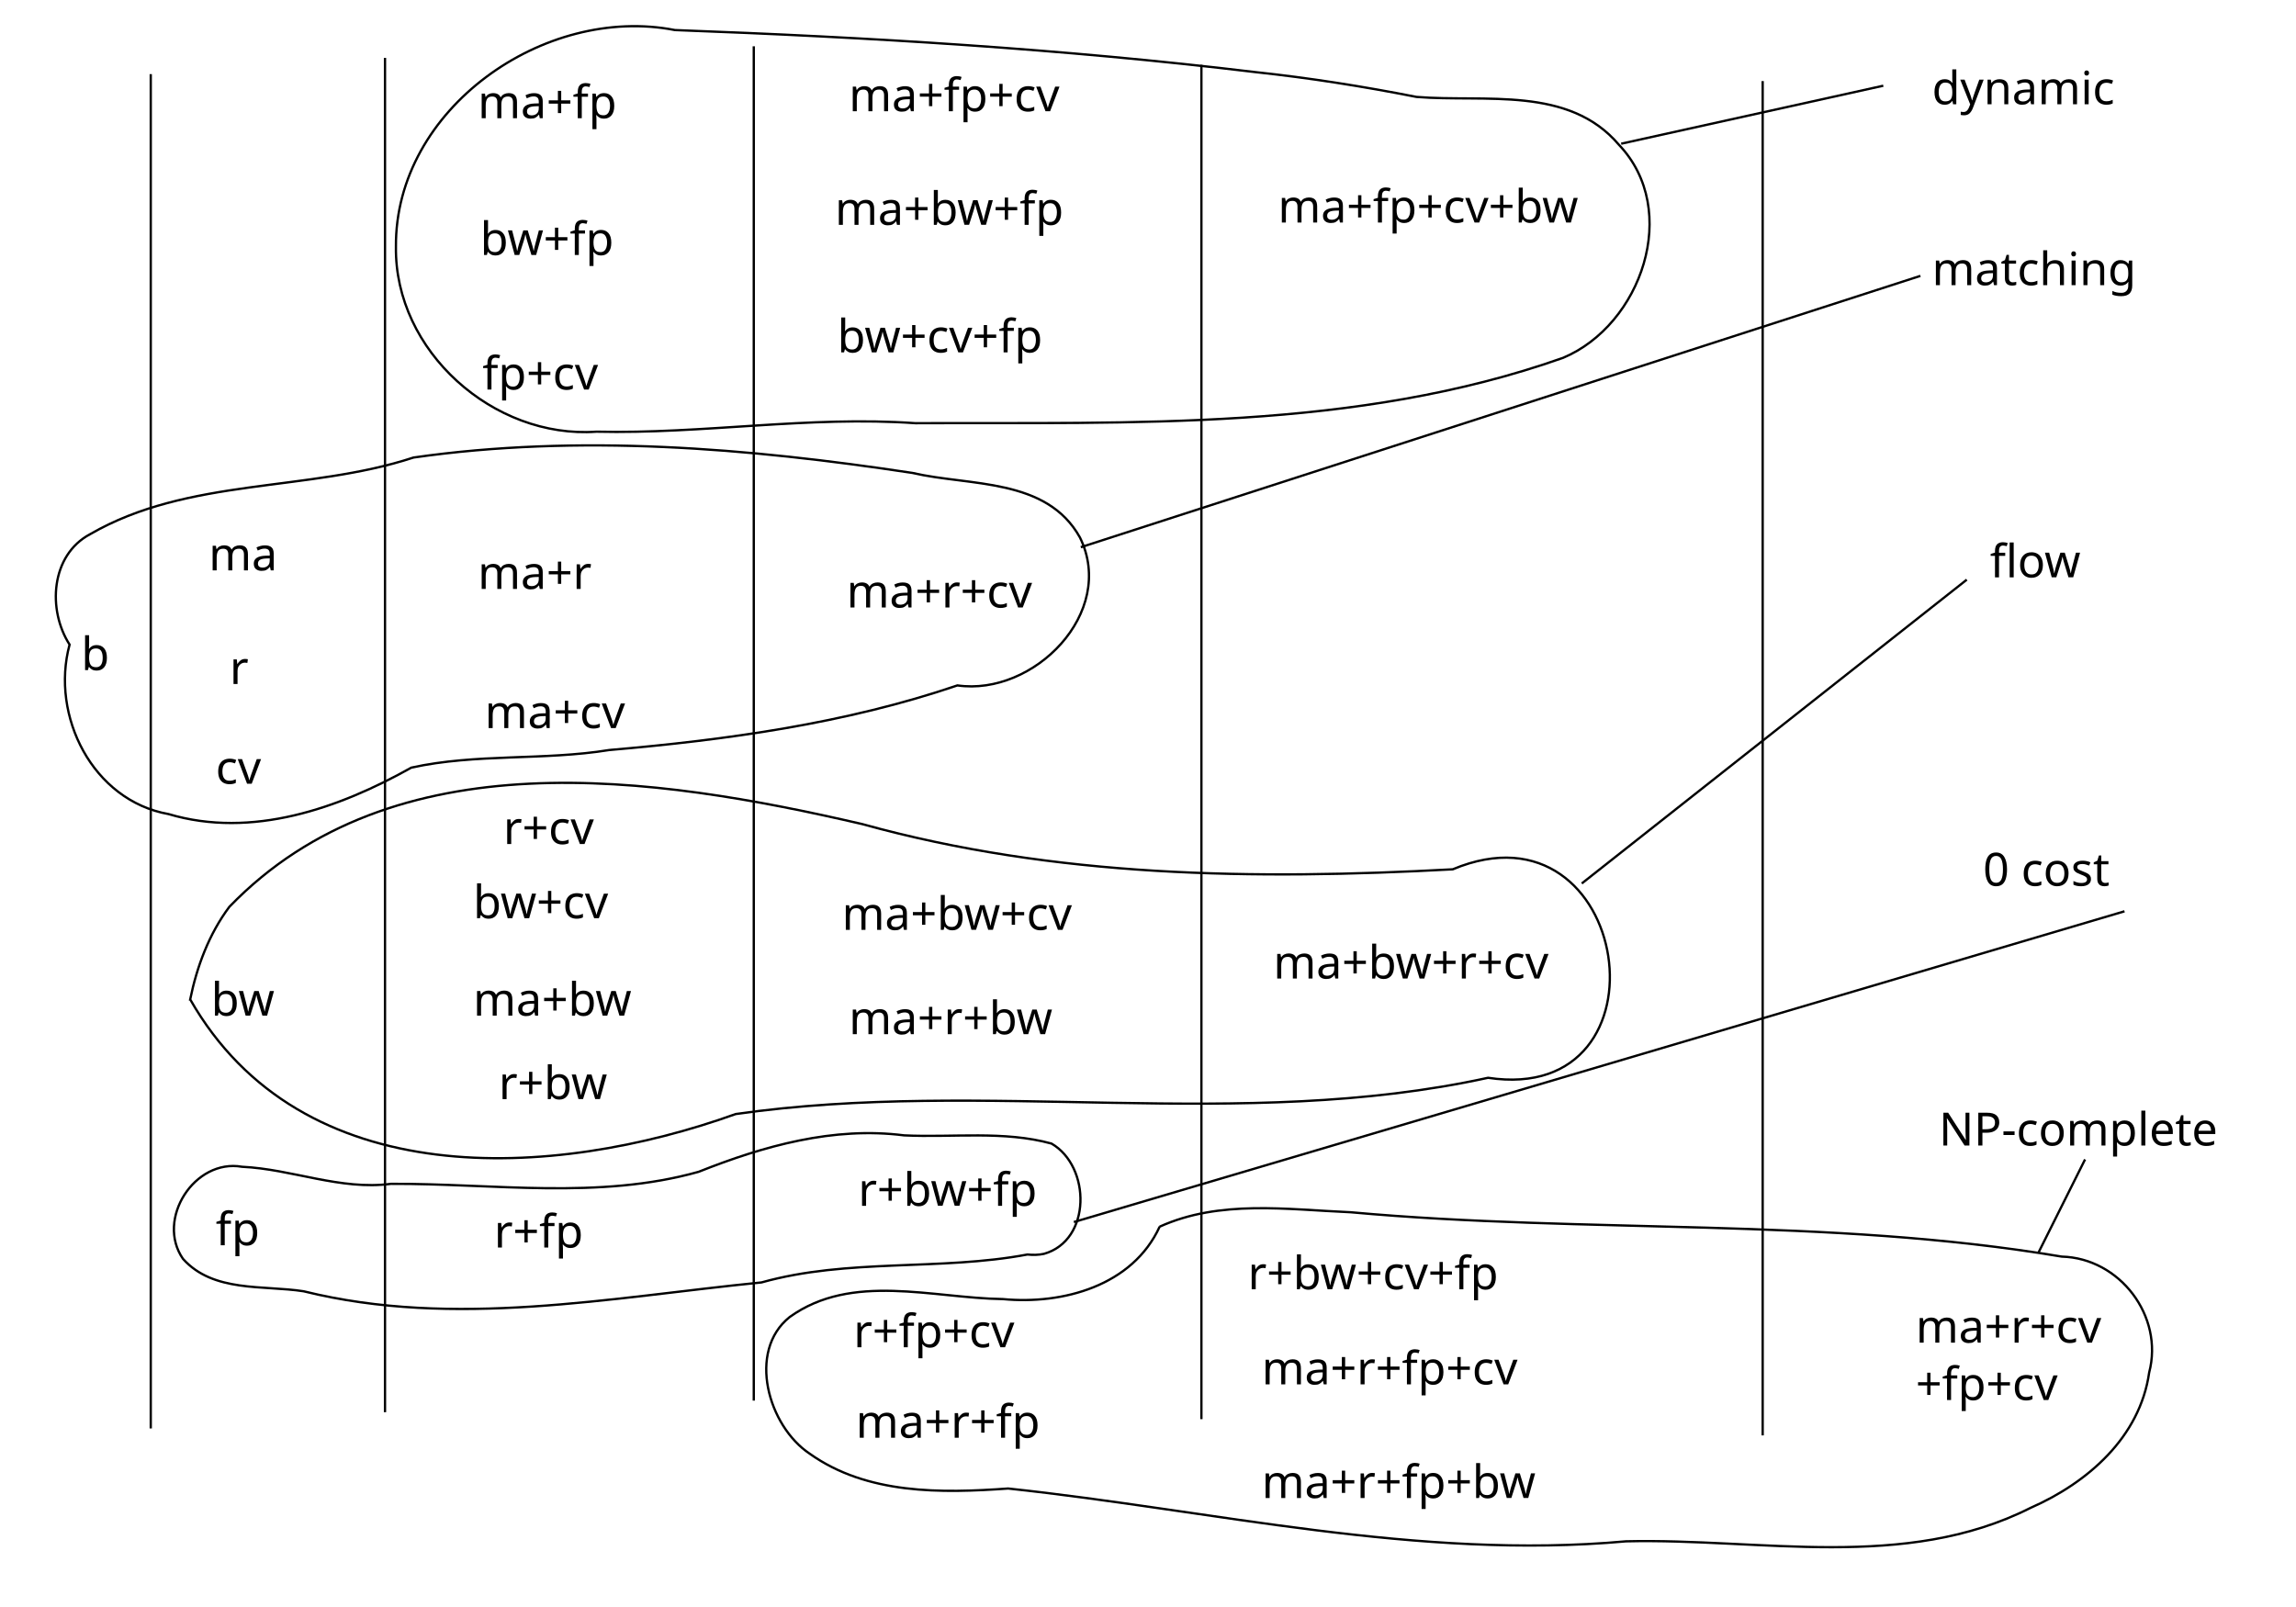
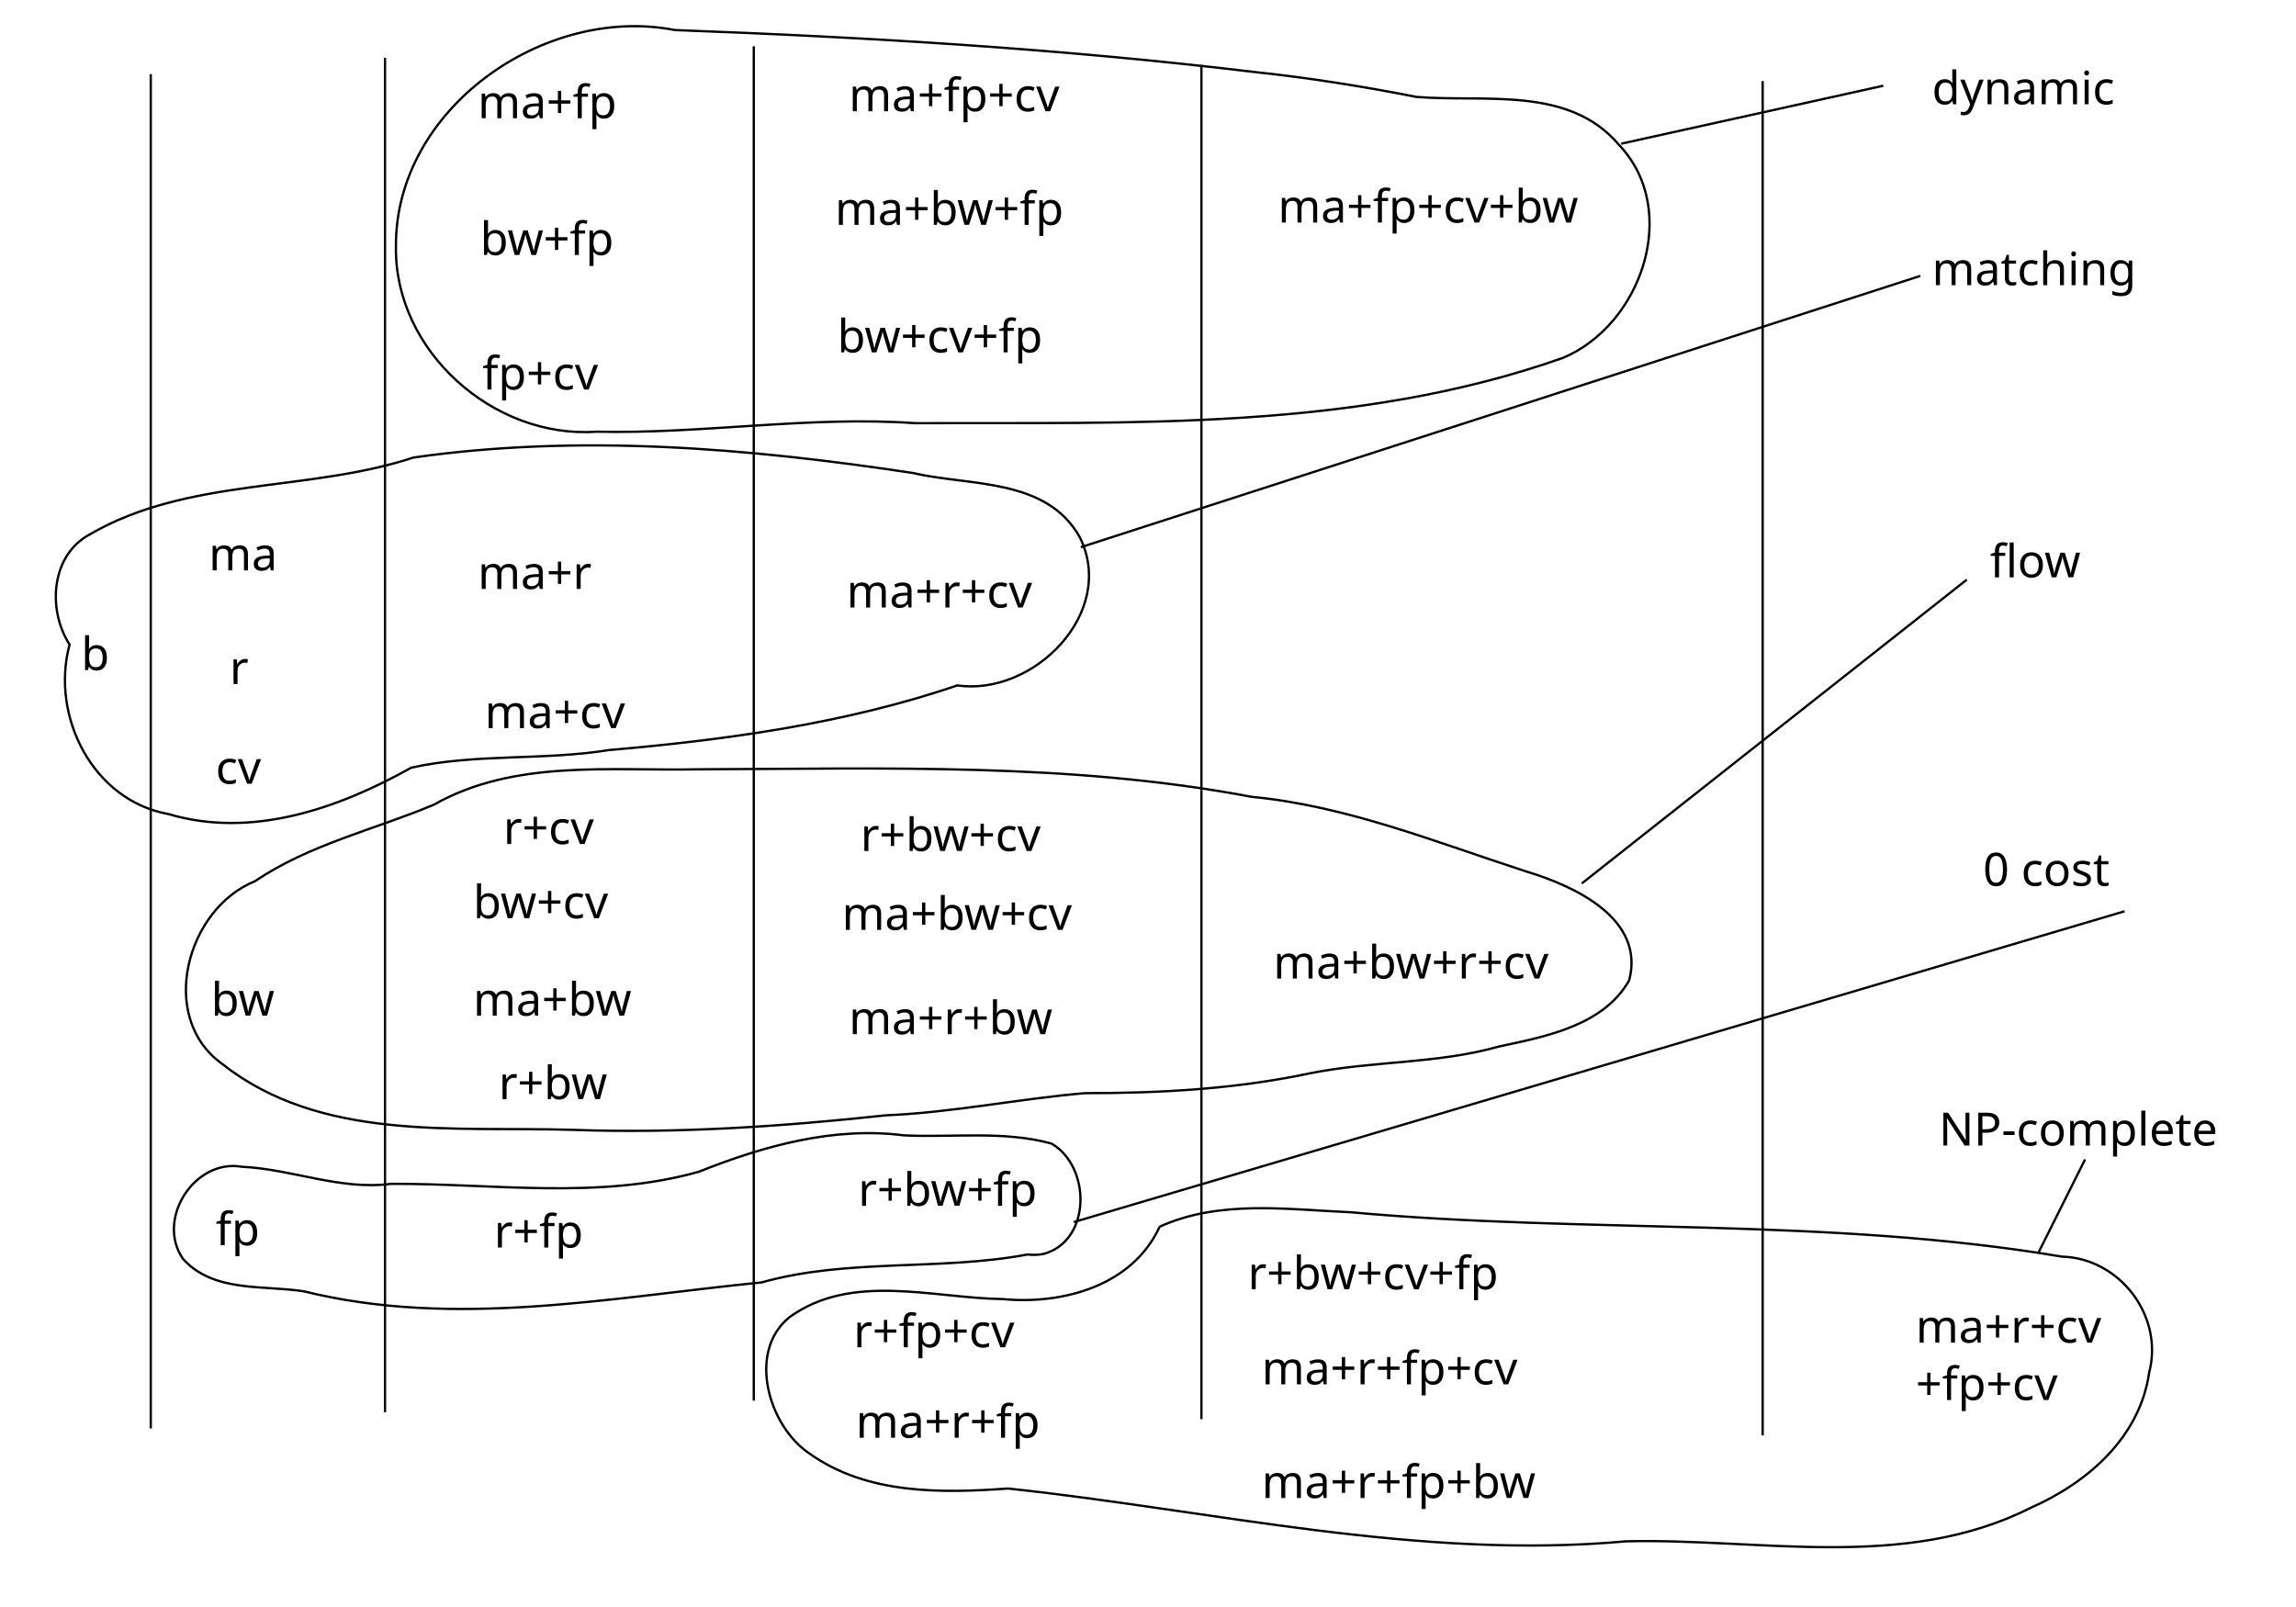
<svg xmlns="http://www.w3.org/2000/svg" width="1000" height="700" id="svg2" version="1.1">
  <defs id="defs4" />
  <g id="layer1" transform="translate(0,-352.3622)">
    <text xml:space="preserve" style="font-size:20px;font-style:normal;font-weight:normal;line-height:125%;letter-spacing:0px;word-spacing:0px;fill:#000000;fill-opacity:1;stroke:none;font-family:Sans" x="35.355" y="291.898" id="text2985" transform="translate(0,352.3622)">
      <tspan id="tspan2987" x="35.355" y="291.898">b</tspan>
    </text>
    <text xml:space="preserve" style="font-size:20px;font-style:normal;font-weight:normal;line-height:125%;letter-spacing:0px;word-spacing:0px;fill:#000000;fill-opacity:1;stroke:none;font-family:Sans" x="90.914" y="600.824" id="text2989">
      <tspan id="tspan2991" x="90.914" y="600.824">ma</tspan>
    </text>
    <text xml:space="preserve" style="font-size:20px;font-style:normal;font-weight:normal;line-height:125%;letter-spacing:0px;word-spacing:0px;fill:#000000;fill-opacity:1;stroke:none;font-family:Sans" x="100.005" y="650.321" id="text2993">
      <tspan id="tspan2995" x="100.005" y="650.321">r</tspan>
    </text>
    <text xml:space="preserve" style="font-size:20px;font-style:normal;font-weight:normal;line-height:125%;letter-spacing:0px;word-spacing:0px;fill:#000000;fill-opacity:1;stroke:none;font-family:Sans" x="93.944" y="693.758" id="text2997">
      <tspan id="tspan2999" x="93.944" y="693.758">cv</tspan>
    </text>
    <text xml:space="preserve" style="font-size:20px;font-style:normal;font-weight:normal;line-height:125%;letter-spacing:0px;word-spacing:0px;fill:#000000;fill-opacity:1;stroke:none;font-family:Sans" x="91.924" y="794.773" id="text3001">
      <tspan id="tspan3003" x="91.924" y="794.773">bw</tspan>
    </text>
    <text xml:space="preserve" style="font-size:20px;font-style:normal;font-weight:normal;line-height:125%;letter-spacing:0px;word-spacing:0px;fill:#000000;fill-opacity:1;stroke:none;font-family:Sans" x="93.944" y="894.778" id="text3005">
      <tspan id="tspan3007" x="93.944" y="894.778">fp</tspan>
    </text>
    <text xml:space="preserve" style="font-size:20px;font-style:normal;font-weight:normal;line-height:125%;letter-spacing:0px;word-spacing:0px;fill:#000000;fill-opacity:1;stroke:none;font-family:Sans" x="208.091" y="403.844" id="text3009">
      <tspan id="tspan3011" x="208.091" y="403.844">ma+fp</tspan>
    </text>
    <text xml:space="preserve" style="font-size:20px;font-style:normal;font-weight:normal;line-height:125%;letter-spacing:0px;word-spacing:0px;fill:#000000;fill-opacity:1;stroke:none;font-family:Sans" x="209.102" y="463.443" id="text3013">
      <tspan id="tspan3015" x="209.102" y="463.443">bw+fp</tspan>
    </text>
    <text xml:space="preserve" style="font-size:20px;font-style:normal;font-weight:normal;line-height:125%;letter-spacing:0px;word-spacing:0px;fill:#000000;fill-opacity:1;stroke:none;font-family:Sans" x="210.112" y="522.032" id="text3017">
      <tspan id="tspan3019" x="210.112" y="522.032">fp+cv</tspan>
    </text>
    <text xml:space="preserve" style="font-size:20px;font-style:normal;font-weight:normal;line-height:125%;letter-spacing:0px;word-spacing:0px;fill:#000000;fill-opacity:1;stroke:none;font-family:Sans" x="208.091" y="608.905" id="text3021">
      <tspan id="tspan3023" x="208.091" y="608.905">ma+r</tspan>
    </text>
    <text xml:space="preserve" style="font-size:20px;font-style:normal;font-weight:normal;line-height:125%;letter-spacing:0px;word-spacing:0px;fill:#000000;fill-opacity:1;stroke:none;font-family:Sans" x="211.122" y="669.514" id="text3025">
      <tspan id="tspan3027" x="211.122" y="669.514">ma+cv</tspan>
    </text>
    <text xml:space="preserve" style="font-size:20px;font-style:normal;font-weight:normal;line-height:125%;letter-spacing:0px;word-spacing:0px;fill:#000000;fill-opacity:1;stroke:none;font-family:Sans" x="219.203" y="720.022" id="text3029">
      <tspan id="tspan3031" x="219.203" y="720.022">r+cv</tspan>
    </text>
    <text xml:space="preserve" style="font-size:20px;font-style:normal;font-weight:normal;line-height:125%;letter-spacing:0px;word-spacing:0px;fill:#000000;fill-opacity:1;stroke:none;font-family:Sans" x="206.071" y="752.347" id="text3033">
      <tspan id="tspan3035" x="206.071" y="752.347">bw+cv</tspan>
    </text>
    <text xml:space="preserve" style="font-size:20px;font-style:normal;font-weight:normal;line-height:125%;letter-spacing:0px;word-spacing:0px;fill:#000000;fill-opacity:1;stroke:none;font-family:Sans" x="206.071" y="794.773" id="text3037">
      <tspan id="tspan3039" x="206.071" y="794.773">ma+bw</tspan>
    </text>
    <text xml:space="preserve" style="font-size:20px;font-style:normal;font-weight:normal;line-height:125%;letter-spacing:0px;word-spacing:0px;fill:#000000;fill-opacity:1;stroke:none;font-family:Sans" x="217.183" y="831.139" id="text3041">
      <tspan id="tspan3043" x="217.183" y="831.139">r+bw</tspan>
    </text>
    <text xml:space="preserve" style="font-size:20px;font-style:normal;font-weight:normal;line-height:125%;letter-spacing:0px;word-spacing:0px;fill:#000000;fill-opacity:1;stroke:none;font-family:Sans" x="215.163" y="895.789" id="text3045">
      <tspan id="tspan3047" x="215.163" y="895.789">r+fp</tspan>
    </text>
    <text xml:space="preserve" style="font-size:20px;font-style:normal;font-weight:normal;line-height:125%;letter-spacing:0px;word-spacing:0px;fill:#000000;fill-opacity:1;stroke:none;font-family:Sans" x="369.716" y="400.814" id="text3049">
      <tspan id="tspan3051" x="369.716" y="400.814">ma+fp+cv</tspan>
    </text>
    <text xml:space="preserve" style="font-size:20px;font-style:normal;font-weight:normal;line-height:125%;letter-spacing:0px;word-spacing:0px;fill:#000000;fill-opacity:1;stroke:none;font-family:Sans" x="363.655" y="450.311" id="text3053">
      <tspan id="tspan3055" x="363.655" y="450.311">ma+bw+fp</tspan>
    </text>
    <text xml:space="preserve" style="font-size:20px;font-style:normal;font-weight:normal;line-height:125%;letter-spacing:0px;word-spacing:0px;fill:#000000;fill-opacity:1;stroke:none;font-family:Sans" x="364.665" y="505.87" id="text3057">
      <tspan id="tspan3059" x="364.665" y="505.87">bw+cv+fp</tspan>
    </text>
    <text xml:space="preserve" style="font-size:20px;font-style:normal;font-weight:normal;line-height:125%;letter-spacing:0px;word-spacing:0px;fill:#000000;fill-opacity:1;stroke:none;font-family:Sans" x="368.706" y="616.986" id="text3061">
      <tspan id="tspan3063" x="368.706" y="616.986">ma+r+cv</tspan>
    </text>
    <text xml:space="preserve" style="font-size:20px;font-style:normal;font-weight:normal;line-height:125%;letter-spacing:0px;word-spacing:0px;fill:#000000;fill-opacity:1;stroke:none;font-family:Sans" x="366.685" y="757.398" id="text3065">
      <tspan id="tspan3067" x="366.685" y="757.398">ma+bw+cv</tspan>
    </text>
    <text xml:space="preserve" style="font-size:20px;font-style:normal;font-weight:normal;line-height:125%;letter-spacing:0px;word-spacing:0px;fill:#000000;fill-opacity:1;stroke:none;font-family:Sans" x="369.716" y="802.854" id="text3069">
      <tspan id="tspan3071" x="369.716" y="802.854">ma+r+bw</tspan>
    </text>
    <text xml:space="preserve" style="font-size:20px;font-style:normal;font-weight:normal;line-height:125%;letter-spacing:0px;word-spacing:0px;fill:#000000;fill-opacity:1;stroke:none;font-family:Sans" x="373.756" y="877.606" id="text3077">
      <tspan id="tspan3079" x="373.756" y="877.606">r+bw+fp</tspan>
    </text>
    <text xml:space="preserve" style="font-size:20px;font-style:normal;font-weight:normal;line-height:125%;letter-spacing:0px;word-spacing:0px;fill:#000000;fill-opacity:1;stroke:none;font-family:Sans" x="371.736" y="939.225" id="text3081">
      <tspan id="tspan3083" x="371.736" y="939.225">r+fp+cv</tspan>
    </text>
    <text xml:space="preserve" style="font-size:20px;font-style:normal;font-weight:normal;line-height:125%;letter-spacing:0px;word-spacing:0px;fill:#000000;fill-opacity:1;stroke:none;font-family:Sans" x="372.746" y="978.621" id="text3085">
      <tspan id="tspan3087" x="372.746" y="978.621">ma+r+fp</tspan>
    </text>
    <text xml:space="preserve" style="font-size:20px;font-style:normal;font-weight:normal;line-height:125%;letter-spacing:0px;word-spacing:0px;fill:#000000;fill-opacity:1;stroke:none;font-family:Sans" x="556.594" y="449.301" id="text3089">
      <tspan id="tspan3091" x="556.594" y="449.301">ma+fp+cv+bw</tspan>
    </text>
    <text xml:space="preserve" style="font-size:20px;font-style:normal;font-weight:normal;line-height:125%;letter-spacing:0px;word-spacing:0px;fill:#000000;fill-opacity:1;stroke:none;font-family:Sans" x="554.574" y="778.611" id="text3093">
      <tspan id="tspan3095" x="554.574" y="778.611">ma+bw+r+cv</tspan>
    </text>
    <text xml:space="preserve" style="font-size:20px;font-style:normal;font-weight:normal;line-height:125%;letter-spacing:0px;word-spacing:0px;fill:#000000;fill-opacity:1;stroke:none;font-family:Sans" x="543.462" y="913.971" id="text3097">
      <tspan id="tspan3099" x="543.462" y="913.971">r+bw+cv+fp</tspan>
    </text>
    <text xml:space="preserve" style="font-size:20px;font-style:normal;font-weight:normal;line-height:125%;letter-spacing:0px;word-spacing:0px;fill:#000000;fill-opacity:1;stroke:none;font-family:Sans" x="549.523" y="955.388" id="text3101">
      <tspan id="tspan3103" x="549.523" y="955.388">ma+r+fp+cv</tspan>
    </text>
    <text xml:space="preserve" style="font-size:20px;font-style:normal;font-weight:normal;line-height:125%;letter-spacing:0px;word-spacing:0px;fill:#000000;fill-opacity:1;stroke:none;font-family:Sans" x="549.523" y="1004.885" id="text3105">
      <tspan id="tspan3107" x="549.523" y="1004.885">ma+r+fp+bw</tspan>
    </text>
    <text xml:space="preserve" style="font-size:20px;font-style:normal;font-weight:normal;line-height:125%;letter-spacing:0px;word-spacing:0px;fill:#000000;fill-opacity:1;stroke:none;font-family:Sans" x="834.386" y="937.205" id="text3109">
      <tspan id="tspan3111" x="834.386" y="937.205">ma+r+cv</tspan>
      <tspan x="834.386" y="962.205" id="tspan3113">+fp+cv</tspan>
    </text>
-     <path style="fill:none;stroke:#000000;stroke-width:1px;stroke-linecap:butt;stroke-linejoin:miter;stroke-opacity:1" d="m 82.833,787.702 c 48.57,85.063 158.065,78.453 237.594,49.932 108.679,-15.61 219.762,7.821 327.679,-15.793 82.065,12.408 62.671,-123.466 -15.377,-90.812 -86.354,4.703 -173.26,3.571 -257.196,-19.703 C 285.086,690.331 171.314,673.415 99.901,747.357 c -8.851,11.831 -14.135,25.964 -17.069,40.345 z" id="path3117" />
    <path style="fill:none;stroke:#000000;stroke-width:1px;stroke-linecap:butt;stroke-linejoin:miter;stroke-opacity:1" d="m 30.305,633.149 c -8.411,31.076 10.058,67.937 43.107,73.823 36.299,10.789 74.148,-2.493 105.73,-20.232 28.245,-6.238 57.617,-3.02 86.18,-7.667 51.269,-4.442 102.762,-11.534 151.665,-28.147 33.178,4.777 69.477,-31.701 53.365,-64.454 -14.584,-26.127 -47.9,-22.265 -72.983,-28.11 -71.686,-10.866 -145.195,-17.021 -217.259,-6.703 -46.07,15.137 -97.927,8.566 -140.853,33.388 -17.2,9.125 -18.646,33.002 -8.952,48.103 z" id="path3144" />
    <path style="fill:none;stroke:#000000;stroke-width:1px;stroke-linecap:butt;stroke-linejoin:miter;stroke-opacity:1" d="m 293.954,365.458 c -56.813,-11.169 -121.978,34.33 -121.51,94.369 -0.652,45.474 42.545,83.756 87.335,80.572 46.364,1.077 92.53,-6.975 138.911,-3.694 94.4,-0.414 191.735,3.472 282.098,-28.474 34.072,-14.308 51.488,-64.286 24.325,-92.798 C 683.204,389.612 646.733,397.008 616.954,394.582 593.73,390.001 570.295,386.292 546.671,383.76 462.78,373.646 378.366,368.594 293.954,365.458 z" id="path3158" />
    <path style="fill:none;stroke:#000000;stroke-width:1px;stroke-linecap:butt;stroke-linejoin:miter;stroke-opacity:1" d="m 447.498,898.819 c -38.271,7.192 -78.07,1.575 -115.83,12.162 -66.05,6.581 -133.676,20.126 -199.421,3.855 -17.698,-2.743 -39.335,0.604 -52.547,-14.118 -11.924,-17.175 4.958,-43.781 25.712,-40.115 21.816,1.027 42.807,10.333 64.895,7.431 44.595,-0.206 90.38,7.027 133.996,-5.245 28.285,-11.26 58.758,-19.799 89.458,-15.868 21.34,1.025 43.446,-2.132 64.204,3.572 17.225,9.979 17.47,42.196 -3.289,48.038 -2.356,0.496 -4.79,0.552 -7.178,0.287 z" id="path3169" />
    <path style="fill:none;stroke:#000000;stroke-width:1px;stroke-linecap:butt;stroke-linejoin:miter;stroke-opacity:1" d="m 505.076,886.697 c -11.808,25.756 -42.145,34.025 -68.265,31.54 -30.666,-0.425 -65.722,-11.687 -92.876,7.817 -18.654,14.912 -9.336,47.521 8.733,59.537 24.979,17.782 57.305,17.246 86.417,15.161 89.464,9.575 178.598,31.237 269.112,23.001 58.625,-1.414 121.358,13.092 176.181,-14.567 24.782,-10.888 47.65,-30.703 51.671,-58.944 6.456,-24.598 -12.817,-49.845 -38.072,-50.509 -102.354,-17.23 -206.643,-9.927 -309.676,-19.32 -27.731,-1.17 -57.026,-5.568 -83.226,6.285 z" id="path3176" />
    <path style="fill:none;stroke:#000000;stroke-width:1px;stroke-linecap:butt;stroke-linejoin:miter;stroke-opacity:1" d="m 65.66,384.651 0,589.929" id="path3184" />
    <path style="fill:none;stroke:#000000;stroke-width:1px;stroke-linecap:butt;stroke-linejoin:miter;stroke-opacity:1" d="m 167.685,377.58 0,589.929" id="path3184-8" />
    <path style="fill:none;stroke:#000000;stroke-width:1px;stroke-linecap:butt;stroke-linejoin:miter;stroke-opacity:1" d="m 328.3,372.53 0,589.929" id="path3184-6" />
    <path style="fill:none;stroke:#000000;stroke-width:1px;stroke-linecap:butt;stroke-linejoin:miter;stroke-opacity:1" d="m 523.259,380.611 0,589.929" id="path3184-80" />
    <path style="fill:none;stroke:#000000;stroke-width:1px;stroke-linecap:butt;stroke-linejoin:miter;stroke-opacity:1" d="m 767.716,387.682 0,589.929" id="path3184-4" />
    <text xml:space="preserve" style="font-size:20px;font-style:normal;font-weight:normal;line-height:125%;letter-spacing:0px;word-spacing:0px;fill:#000000;fill-opacity:1;stroke:none;font-family:Sans" x="841.457" y="45.421" id="text3239" transform="translate(0,352.3622)">
      <tspan id="tspan3241" x="841.457" y="45.421">dynamic</tspan>
    </text>
    <text xml:space="preserve" style="font-size:20px;font-style:normal;font-weight:normal;line-height:125%;letter-spacing:0px;word-spacing:0px;fill:#000000;fill-opacity:1;stroke:none;font-family:Sans" x="841.457" y="124.213" id="text3243" transform="translate(0,352.3622)">
      <tspan id="tspan3245" x="841.457" y="124.213">matching</tspan>
    </text>
    <text xml:space="preserve" style="font-size:20px;font-style:normal;font-weight:normal;line-height:125%;letter-spacing:0px;word-spacing:0px;fill:#000000;fill-opacity:1;stroke:none;font-family:Sans" x="866.711" y="603.854" id="text3247">
      <tspan id="tspan3249" x="866.711" y="603.854">flow</tspan>
    </text>
    <text xml:space="preserve" style="font-size:20px;font-style:normal;font-weight:normal;line-height:125%;letter-spacing:0px;word-spacing:0px;fill:#000000;fill-opacity:1;stroke:none;font-family:Sans" x="863.68" y="738.205" id="text3251">
      <tspan id="tspan3253" x="863.68" y="738.205">0 cost</tspan>
    </text>
    <text xml:space="preserve" style="font-size:20px;font-style:normal;font-weight:normal;line-height:125%;letter-spacing:0px;word-spacing:0px;fill:#000000;fill-opacity:1;stroke:none;font-family:Sans" x="844.488" y="851.342" id="text3255">
      <tspan id="tspan3257" x="844.488" y="851.342">NP-complete</tspan>
    </text>
    <path style="fill:none;stroke:#000000;stroke-width:1px;stroke-linecap:butt;stroke-linejoin:miter;stroke-opacity:1" d="M 820.244,37.34 706.097,62.594" id="path3261" transform="translate(0,352.3622)" />
    <path style="fill:none;stroke:#000000;stroke-width:1px;stroke-linecap:butt;stroke-linejoin:miter;stroke-opacity:1" d="M 836.406,120.172 470.731,238.36" id="path3263" transform="translate(0,352.3622)" />
    <path style="fill:none;stroke:#000000;stroke-width:1px;stroke-linecap:butt;stroke-linejoin:miter;stroke-opacity:1" d="M 856.609,252.502 688.924,384.832" id="path3271" transform="translate(0,352.3622)" />
    <path style="fill:none;stroke:#000000;stroke-width:1px;stroke-linecap:butt;stroke-linejoin:miter;stroke-opacity:1" d="M 925.3,396.954 467.701,532.315" id="path3273" transform="translate(0,352.3622)" />
    <path style="fill:none;stroke:#000000;stroke-width:1px;stroke-linecap:butt;stroke-linejoin:miter;stroke-opacity:1" d="m 908.127,505.041 -20.203,40.406" id="path3275" transform="translate(0,352.3622)" />
+     <text xml:space="preserve" style="font-size:20px;font-style:normal;font-weight:normal;line-height:125%;letter-spacing:0px;word-spacing:0px;fill:#000000;fill-opacity:1;stroke:none;font-family:Sans" x="374.767" y="723.052" id="text3315">
+       <tspan id="tspan3317" x="374.767" y="723.052">r+bw+cv</tspan>
+     </text>
+     <path style="fill:none;stroke:#000000;stroke-width:1px;stroke-linecap:butt;stroke-linejoin:miter;stroke-opacity:1" d="m 111.117,736.184 c -29.758,11.925 -42.635,59.081 -14.546,79.461 43.168,34.179 101.25,27.31 152.715,28.868 45.624,1.647 91.169,-1.428 136.484,-6.321 29.159,-1.21 57.858,-7.206 86.806,-9.66 32.71,0.03 65.41,-1.789 97.491,-8.546 27.519,-5.623 55.803,-4.096 82.856,-11.787 20.502,-4.344 45.479,-9.134 56.641,-28.784 7.064,-26.876 -23.746,-41.086 -44.708,-47.405 -39.341,-12.732 -78.161,-28.581 -119.684,-32.545 -79.215,-15.018 -160.336,-12.23 -240.542,-12.007 -38.778,0.86 -80.5,-4.496 -115.694,15.435 -26.002,10.942 -54.191,17.265 -77.82,33.292 z" id="path3319" />
  </g>
</svg>
